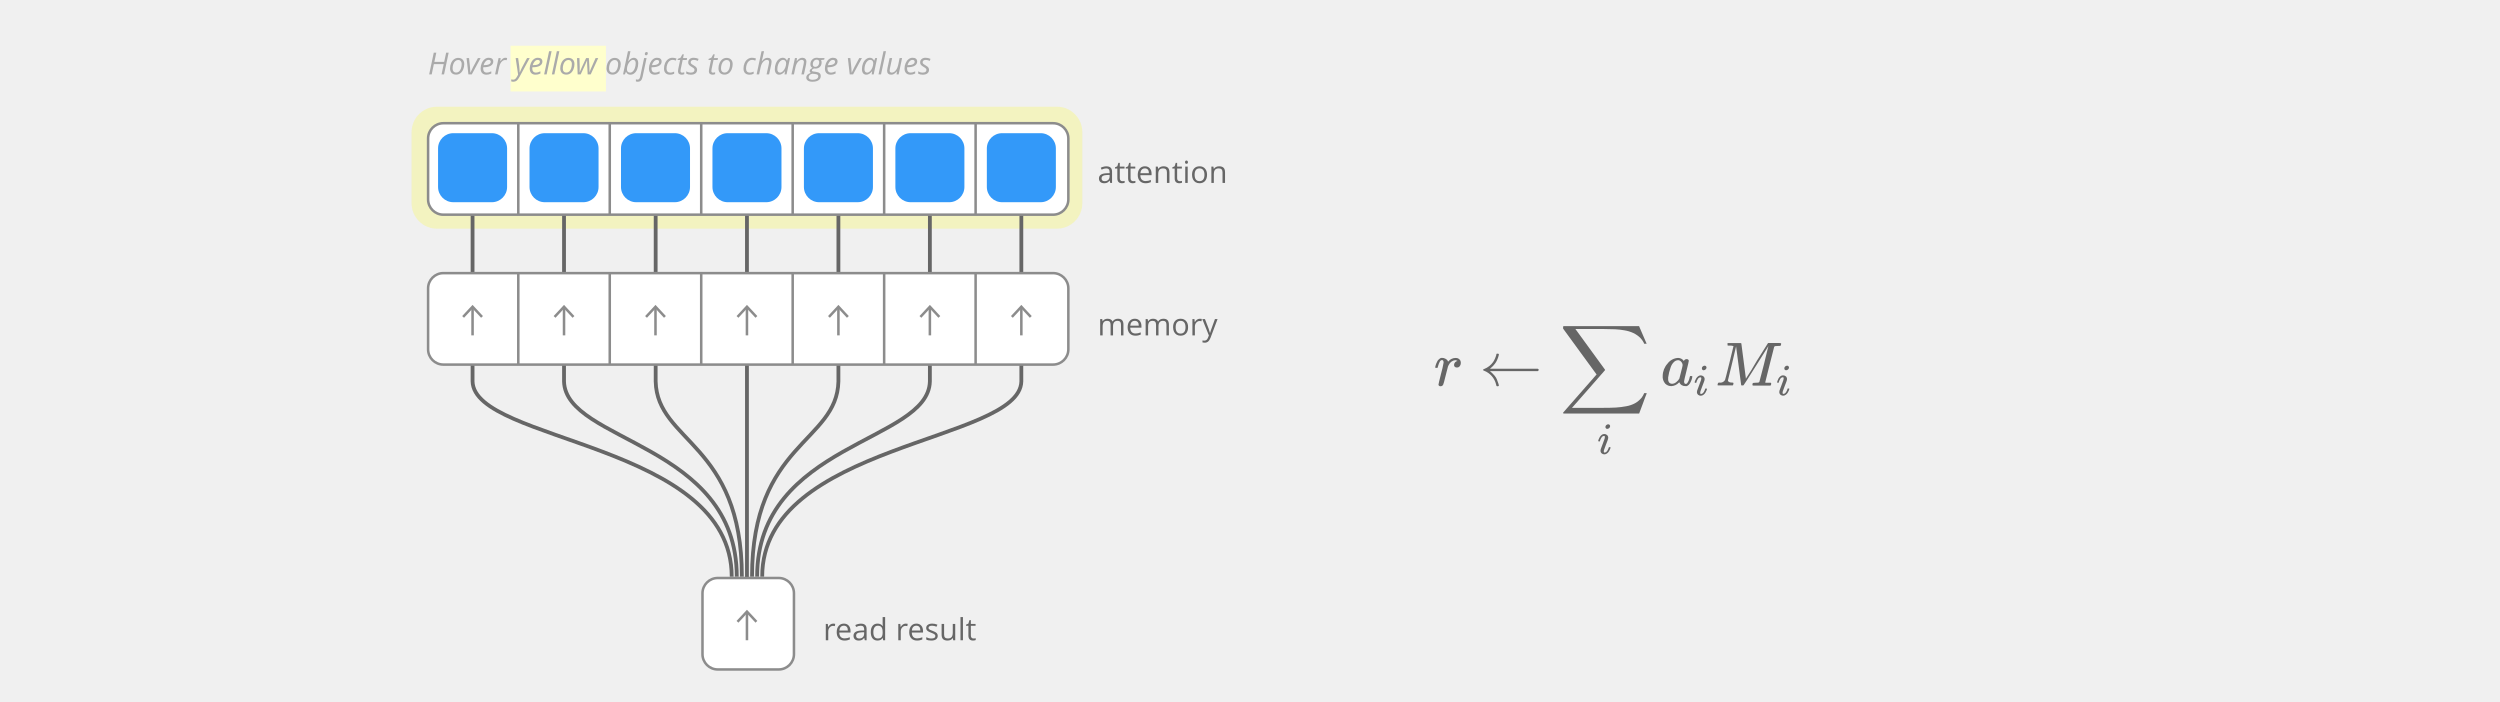
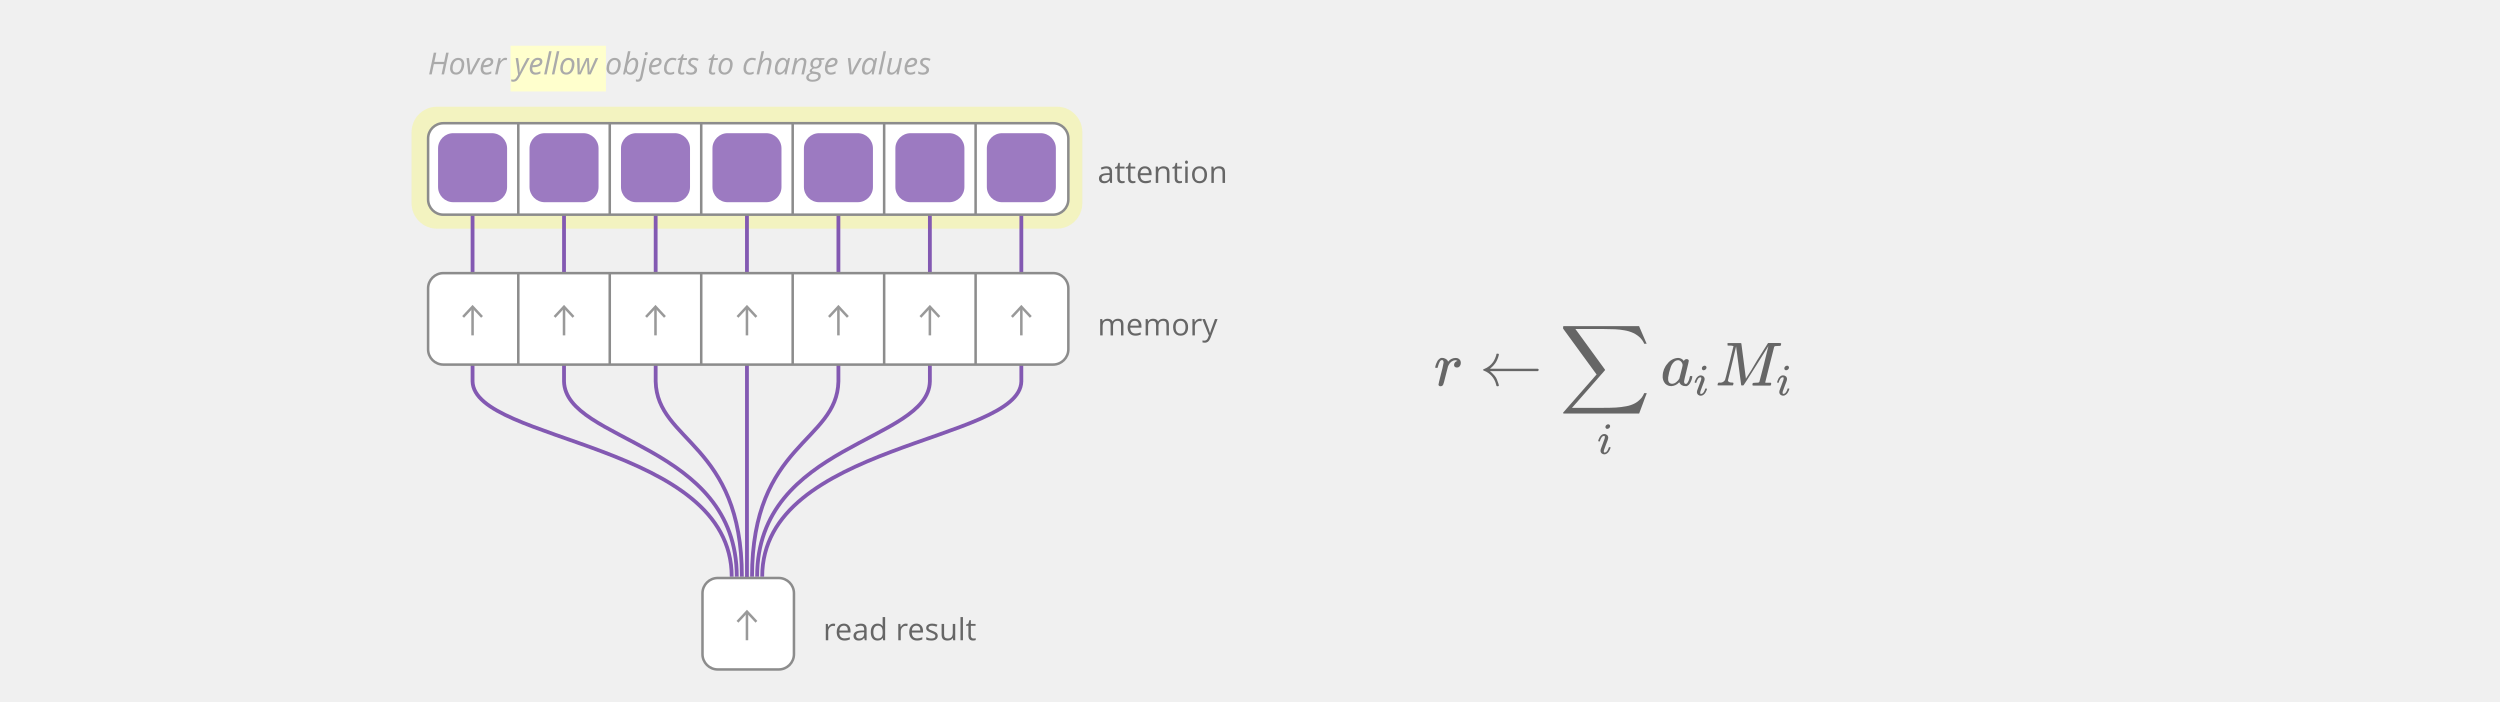
<svg xmlns="http://www.w3.org/2000/svg" xmlns:xlink="http://www.w3.org/1999/xlink" id="background" width="984" height="276" viewBox="0 0 984 276">
  <defs>
    <symbol id="array-7" data-name="array-7" viewBox="0 0 253 37">
      <rect x="0.5" y="0.5" width="252" height="36" rx="6" ry="6" fill="#fff" stroke="#8c8c8c" stroke-miterlimit="10" />
      <line x1="36" y1="36.5" x2="36" y2="0.5" fill="none" stroke="#8c8c8c" stroke-miterlimit="10" />
      <line x1="72" y1="36.5" x2="72" y2="0.5" fill="none" stroke="#8c8c8c" stroke-miterlimit="10" />
      <line x1="108" y1="36.5" x2="108" y2="0.5" fill="none" stroke="#8c8c8c" stroke-miterlimit="10" />
      <line x1="144" y1="36.5" x2="144" y2="0.5" fill="none" stroke="#8c8c8c" stroke-miterlimit="10" />
      <line x1="180" y1="36.5" x2="180" y2="0.5" fill="none" stroke="#8c8c8c" stroke-miterlimit="10" />
      <line x1="216" y1="36.5" x2="216" y2="0.5" fill="none" stroke="#8c8c8c" stroke-miterlimit="10" />
    </symbol>
    <symbol id="array-1" data-name="array-1" viewBox="0 0 37 37">
      <rect x="0.5" y="0.5" width="36" height="36" rx="6" ry="6" fill="#fff" stroke="#8c8c8c" stroke-miterlimit="10" />
    </symbol>
    <symbol id="array-vector" data-name="array-vector" viewBox="0 0 36 36">
      <rect width="36" height="36" fill="#0080f7" opacity="0" />
-       <g>
-         <line x1="18" y1="24" x2="18" y2="13.08" fill="none" stroke="#8c8c8c" stroke-miterlimit="10" />
-         <polygon points="22.09 16.4 21.36 17.08 18 13.47 14.64 17.08 13.91 16.4 18 12 22.09 16.4" fill="#8c8c8c" />
+       <g opacity="0.4">
+         <g>
+           <line x1="18" y1="24" x2="18" y2="13.08" fill="none" stroke="#000" stroke-miterlimit="10" />
+           <polygon points="22.09 16.4 21.36 17.08 18 13.47 14.64 17.08 13.91 16.4 18 12 22.09 16.4" />
+         </g>
      </g>
    </symbol>
    <symbol id="array-positive-value" data-name="array-positive-value" viewBox="0 0 36 36">
      <rect width="36" height="36" fill="#0080f7" opacity="0" />
-       <rect x="4.42" y="4.42" width="27.17" height="27.17" rx="6" ry="6" fill="#0080f7" opacity="0.8" />
+       <rect x="4.42" y="4.42" width="27.17" height="27.17" rx="6" ry="6" fill="#8359b2" opacity="0.8" />
    </symbol>
  </defs>
  <g id="_Group_" data-name="&lt;Group&gt;" opacity="0.2">
    <rect x="162" y="42" width="264" height="48" rx="10" ry="10" opacity="0.04" />
    <rect x="162" y="42" width="264" height="48" rx="10" ry="10" fill="#ff0" />
  </g>
  <g id="paths">
-     <path id="edge0" d="M186,84v66.12c0.56,24,102,24.22,102,76.88" fill="none" stroke="#666" stroke-miterlimit="10" stroke-width="1.5" />
-     <path id="edge1" d="M222,84v66.12c0.56,24,68,24.22,68,76.88" fill="none" stroke="#666" stroke-miterlimit="10" stroke-width="1.5" />
-     <path id="edge2" d="M258.07,84v66.12c0.56,24,33.93,24.22,33.93,76.88" fill="none" stroke="#666" stroke-miterlimit="10" stroke-width="1.5" />
-     <path id="edge3" d="M294,84V228" fill="none" stroke="#666" stroke-miterlimit="10" stroke-width="1.5" />
-     <path id="edge4" d="M330,84v66.12c-0.56,24-34,24.22-34,76.88" fill="none" stroke="#666" stroke-miterlimit="10" stroke-width="1.5" />
-     <path id="edge5" d="M366,84v66.12c-0.56,24-68,24.22-68,76.88" fill="none" stroke="#666" stroke-miterlimit="10" stroke-width="1.5" />
-     <path id="edge6" d="M402,84v66.12c-0.56,24-102,24.22-102,76.88" fill="none" stroke="#666" stroke-miterlimit="10" stroke-width="1.5" />
+     <path id="edge0" d="M186,84v66.12c0.56,24,102,24.22,102,76.88" fill="none" stroke="#8359b2" stroke-miterlimit="10" stroke-width="1.5" />
+     <path id="edge1" d="M222,84v66.12c0.56,24,68,24.22,68,76.88" fill="none" stroke="#8359b2" stroke-miterlimit="10" stroke-width="1.5" />
+     <path id="edge2" d="M258.07,84v66.12c0.56,24,33.93,24.22,33.93,76.88" fill="none" stroke="#8359b2" stroke-miterlimit="10" stroke-width="1.5" />
+     <path id="edge3" d="M294,84V228" fill="none" stroke="#8359b2" stroke-miterlimit="10" stroke-width="1.5" />
+     <path id="edge4" d="M330,84v66.12c-0.56,24-34,24.22-34,76.88" fill="none" stroke="#8359b2" stroke-miterlimit="10" stroke-width="1.5" />
+     <path id="edge5" d="M366,84v66.12c-0.56,24-68,24.22-68,76.88" fill="none" stroke="#8359b2" stroke-miterlimit="10" stroke-width="1.5" />
+     <path id="edge6" d="M402,84v66.12c-0.56,24-102,24.22-102,76.88" fill="none" stroke="#8359b2" stroke-miterlimit="10" stroke-width="1.5" />
  </g>
  <rect x="200.95" y="18" width="37.55" height="18" fill="#ffffcd" />
  <use id="array-7-3" data-name="array-7" width="253" height="37" transform="translate(168 48)" xlink:href="#array-7" />
  <use width="253" height="37" transform="translate(168 107)" xlink:href="#array-7" />
  <use width="37" height="37" transform="translate(276 227)" xlink:href="#array-1" />
  <text transform="translate(432 72)" font-size="12" fill="#666" font-family="Open Sans">attention</text>
  <text transform="translate(168.42 29.28)" font-size="12" fill="#aaa" font-family="Open Sans" font-style="italic">Hover yellow objects to change values</text>
  <text transform="translate(432 132)" font-size="12" fill="#666" font-family="Open Sans">memory</text>
  <text transform="translate(324 252)" font-size="12" fill="#666" font-family="Open Sans">read result</text>
  <use id="read-result" width="36" height="36" transform="translate(276 228)" xlink:href="#array-vector" />
  <g id="attention">
-     <use width="36" height="36" transform="translate(168 48)" xlink:href="#array-positive-value" />
+     <use id="array-positive-value-3" data-name="array-positive-value" width="36" height="36" transform="translate(168 48)" xlink:href="#array-positive-value" />
    <use width="36" height="36" transform="translate(204 48)" xlink:href="#array-positive-value" />
    <use width="36" height="36" transform="translate(240 48)" xlink:href="#array-positive-value" />
    <use width="36" height="36" transform="translate(276 48)" xlink:href="#array-positive-value" />
    <use width="36" height="36" transform="translate(312 48)" xlink:href="#array-positive-value" />
    <use width="36" height="36" transform="translate(348 48)" xlink:href="#array-positive-value" />
    <use width="36" height="36" transform="translate(384 48)" xlink:href="#array-positive-value" />
  </g>
  <g id="memory">
    <use width="36" height="36" transform="translate(168 108)" xlink:href="#array-vector" />
    <use width="36" height="36" transform="translate(204 108)" xlink:href="#array-vector" />
    <use width="36" height="36" transform="translate(240 108)" xlink:href="#array-vector" />
    <use width="36" height="36" transform="translate(276 108)" xlink:href="#array-vector" />
    <use width="36" height="36" transform="translate(312 108)" xlink:href="#array-vector" />
    <use width="36" height="36" transform="translate(348 108)" xlink:href="#array-vector" />
    <use id="array-vector-17" data-name="array-vector" width="36" height="36" transform="translate(384 108)" xlink:href="#array-vector" />
  </g>
  <path d="M564.91,144.67a1.71,1.71,0,0,0,0-.2l0.12-.54a4.64,4.64,0,0,1,.25-0.76q0.15-.35.37-0.81a2.63,2.63,0,0,1,.49-0.74,5.53,5.53,0,0,1,.64-0.54,1.12,1.12,0,0,1,.81-0.22,2.59,2.59,0,0,1,1.26.3,3,3,0,0,1,.76.54,1.06,1.06,0,0,1,.27.49,0.26,0.26,0,0,0,.07.15,0.87,0.87,0,0,0,.2-0.17,3.63,3.63,0,0,1,2.74-1.28H573a1.93,1.93,0,0,1,1.78,1,2.34,2.34,0,0,1,.2.91,2,2,0,0,1-.32,1.18,1.53,1.53,0,0,1-.64.57,1.39,1.39,0,0,1-.62.1,1.12,1.12,0,0,1-.79-0.27,0.92,0.92,0,0,1-.3-0.72,1.6,1.6,0,0,1,1.38-1.58,1.88,1.88,0,0,0-.89-0.32,3.18,3.18,0,0,0-2.54,1.83,3.28,3.28,0,0,0-.37.81q-0.12.42-.84,3.28-0.84,3.45-1,3.68a1.1,1.1,0,0,1-1.06.67,0.84,0.84,0,0,1-.52-0.15,0.89,0.89,0,0,1-.27-0.3,0.37,0.37,0,0,1,0-.25q0-.32,1-4.24a42.9,42.9,0,0,0,1-4.37q0-1-.64-1a1.06,1.06,0,0,0-.89.69,7.17,7.17,0,0,0-.59,1.5,7,7,0,0,1-.27.89,0.82,0.82,0,0,1-.39,0h-0.35A0.41,0.41,0,0,1,564.91,144.67Z" fill="#666" />
  <path d="M605.64,145.32v0.27a0.61,0.61,0,0,1-.37.49H586.43l0.42,0.35a6.74,6.74,0,0,1,.72.67q0.35,0.37.81,0.91a5,5,0,0,1,.81,1.38q0.35,0.84.64,1.75a2.77,2.77,0,0,1,.12.62q0,0.27-.49.27h-0.25a0.2,0.2,0,0,1-.15-0.1,1,1,0,0,1-.12-0.22,2.39,2.39,0,0,1-.1-0.47,7.53,7.53,0,0,0-1.68-3.21,7.61,7.61,0,0,0-3-2.1,1,1,0,0,1-.44-0.27,0.29,0.29,0,0,1,.1-0.25,1.64,1.64,0,0,1,.35-0.17,7.58,7.58,0,0,0,2.1-1.23,7.32,7.32,0,0,0,1.41-1.5,8.49,8.49,0,0,0,.79-1.46,12.1,12.1,0,0,0,.42-1.13l0.07-.42a1.82,1.82,0,0,1,.07-0.2,0.27,0.27,0,0,1,.12-0.1,0.76,0.76,0,0,1,.32,0q0.49,0,.49.27a2.77,2.77,0,0,1-.12.62,10.39,10.39,0,0,1-.62,1.7,7.12,7.12,0,0,1-.79,1.33q-0.42.54-.76,0.91a7.36,7.36,0,0,1-.74.69l-0.49.42h18.85a0.61,0.61,0,0,1,.37.49v-0.27Z" fill="#666" />
  <path d="M615.36,128.37s5,0,14.93,0h14.85l1.43,3.33q1.46,3.4,1.55,3.6h-1L647,134.9a8.34,8.34,0,0,0-1.38-1.92,10.35,10.35,0,0,0-2.74-1.9,13.51,13.51,0,0,0-3.48-1.06,28.7,28.7,0,0,0-3.73-.42q-1.75-.07-4.51-0.1H620.08l0.2,0.27q11.42,15.62,11.47,15.76a0.22,0.22,0,0,1,0,.15l-6.51,7.45-6.51,7.4s1.74,0,5.21,0h3.48q2.2,0,3.16,0,3.36,0,5.43-.12a31.69,31.69,0,0,0,4.12-.52,11.36,11.36,0,0,0,3.48-1.21,9.25,9.25,0,0,0,2.54-2.15,7.82,7.82,0,0,0,1-1.78h1s-0.06.19-.17,0.52-0.32.86-.62,1.6-0.55,1.43-.76,2.07l-1.43,3.82-14.83,0q-14.85,0-14.93,0a0.21,0.21,0,0,1-.15-0.22,0.38,0.38,0,0,1,0-.15l13.15-15s-0.27-.39-0.81-1.11-1.41-1.91-2.59-3.55-2.25-3.11-3.21-4.39l-6.56-9,0-.37A0.8,0.8,0,0,1,615.36,128.37Z" fill="#666" />
  <path d="M629.05,173.52a1.91,1.91,0,0,1,.16-0.54,8.37,8.37,0,0,1,.42-0.89,2.88,2.88,0,0,1,.77-0.89,1.58,1.58,0,0,1,1-.38,1.65,1.65,0,0,1,1.13.4,1.42,1.42,0,0,1,.47,1.08,3.38,3.38,0,0,1-.24,1q-0.24.68-.7,1.83t-0.73,2a2.86,2.86,0,0,0-.09.56q0,0.44.3,0.44a1.15,1.15,0,0,0,.33-0.05,1.19,1.19,0,0,0,.4-0.24,2.36,2.36,0,0,0,.47-0.61,5.07,5.07,0,0,0,.44-1,0.72,0.72,0,0,1,.09-0.24,0.64,0.64,0,0,1,.3,0q0.35,0,.35.17a1.91,1.91,0,0,1-.16.54,6.87,6.87,0,0,1-.44.89,2.91,2.91,0,0,1-.79.87,1.76,1.76,0,0,1-1.08.38,1.64,1.64,0,0,1-1-.37,1.37,1.37,0,0,1-.49-1.12,1.75,1.75,0,0,1,.09-0.56q0.09-.26.75-2t0.77-2.11a2.89,2.89,0,0,0,.12-0.68q0-.42-0.3-0.42h0a1.22,1.22,0,0,0-1,.58,4.06,4.06,0,0,0-.66,1.47l0,0.05a0.13,0.13,0,0,0,0,.05,0,0,0,0,1,0,0l-0.05,0h-0.45A0.29,0.29,0,0,1,629.05,173.52Zm2.84-5.46a1,1,0,0,1,.33-0.73A1.15,1.15,0,0,1,633,167a0.71,0.71,0,0,1,.52.21,0.77,0.77,0,0,1,.23.52,1,1,0,0,1-.35.73,1.17,1.17,0,0,1-.77.35,0.79,0.79,0,0,1-.49-0.17A0.72,0.72,0,0,1,631.9,168.06Z" fill="#666" />
  <path d="M662.29,143.66a2.23,2.23,0,0,0-.12-0.54,2.35,2.35,0,0,0-.57-0.86,1.58,1.58,0,0,0-1.13-.49,2.37,2.37,0,0,0-1.65.76,5.16,5.16,0,0,0-1.23,2,19.7,19.7,0,0,0-1,4v0.27a1.32,1.32,0,0,1,0,.3,2.07,2.07,0,0,0,.44,1.53,1.59,1.59,0,0,0,1.06.44,2.79,2.79,0,0,0,1.85-.81A4.15,4.15,0,0,0,661,149q0-.1.67-2.64T662.29,143.66Zm-7.85,4.22a7.29,7.29,0,0,1,1.88-4.74,5.52,5.52,0,0,1,4.22-2.27,2.8,2.8,0,0,1,2.22,1.21,1.23,1.23,0,0,1,1.13-.74,0.88,0.88,0,0,1,.57.2,0.61,0.61,0,0,1,.25.49q0,0.32-.91,3.95t-0.94,4.1a1.32,1.32,0,0,0,.17.81,0.72,0.72,0,0,0,.52.22,1.07,1.07,0,0,0,.49-0.22,5.59,5.59,0,0,0,1-2.37,0.92,0.92,0,0,1,.25-0.52,0.72,0.72,0,0,1,.25,0h0.1q0.47,0,.47.22a3.91,3.91,0,0,1-.12.67,7.74,7.74,0,0,1-.49,1.33,4.2,4.2,0,0,1-.79,1.23,2.44,2.44,0,0,1-.79.52,2.63,2.63,0,0,1-.59,0,2.52,2.52,0,0,1-1.41-.37,1.89,1.89,0,0,1-.74-0.76L661,150.5s0,0-.1,0l-0.1.1a4.33,4.33,0,0,1-3,1.38,3.37,3.37,0,0,1-2.39-1A4.16,4.16,0,0,1,654.44,147.88Z" fill="#666" />
  <path d="M667,150.45a1.91,1.91,0,0,1,.16-0.54,8.37,8.37,0,0,1,.42-0.89,2.88,2.88,0,0,1,.77-0.89,1.58,1.58,0,0,1,1-.38,1.65,1.65,0,0,1,1.13.4,1.42,1.42,0,0,1,.47,1.08,3.38,3.38,0,0,1-.24,1q-0.24.68-.7,1.83t-0.73,2a2.86,2.86,0,0,0-.09.56q0,0.44.3,0.44a1.15,1.15,0,0,0,.33-0.05,1.19,1.19,0,0,0,.4-0.24,2.36,2.36,0,0,0,.47-0.61,5.07,5.07,0,0,0,.44-1,0.72,0.72,0,0,1,.09-0.24,0.64,0.64,0,0,1,.3,0q0.35,0,.35.17a1.91,1.91,0,0,1-.16.54,6.87,6.87,0,0,1-.44.89,2.91,2.91,0,0,1-.79.87,1.76,1.76,0,0,1-1.08.38,1.64,1.64,0,0,1-1-.37,1.37,1.37,0,0,1-.49-1.12,1.75,1.75,0,0,1,.09-0.56q0.09-.26.75-2t0.77-2.11a2.89,2.89,0,0,0,.12-0.68q0-.42-0.3-0.42h0a1.22,1.22,0,0,0-1,.58,4.06,4.06,0,0,0-.66,1.47l0,0.05a0.13,0.13,0,0,0,0,.05,0,0,0,0,1,0,0l-0.05,0h-0.45A0.29,0.29,0,0,1,667,150.45Zm2.84-5.46a1,1,0,0,1,.33-0.73,1.15,1.15,0,0,1,.77-0.33,0.71,0.71,0,0,1,.52.21,0.77,0.77,0,0,1,.23.52,1,1,0,0,1-.35.73,1.17,1.17,0,0,1-.77.35,0.79,0.79,0,0,1-.49-0.17A0.72,0.72,0,0,1,669.89,145Z" fill="#666" />
  <path d="M682.3,136.24a2.69,2.69,0,0,0-1.41-.2,7.1,7.1,0,0,1-.76,0,0.21,0.21,0,0,1-.17-0.25s0-.11,0-0.27l0-.17a0.74,0.74,0,0,0,0-.12,0.43,0.43,0,0,1,0-.12q0-.1,0-0.07s0,0,.1,0a0.13,0.13,0,0,1,.12,0,0.35,0.35,0,0,0,.2,0l0.3,0h0.74l1.11,0H685a0.49,0.49,0,0,1,.39.12q0,0.1.91,7l0.89,6.88,0.57-.91q0.59-.89,1.58-2.47L691.5,142q4.32-6.88,4.37-6.93l0.07-.07L696,135l0.15,0h3.36a6,6,0,0,0,.72,0q0.84,0,.84.27a2,2,0,0,1-.07.42q-0.07.3-.07,0.32a1.46,1.46,0,0,1-.91.15,11,11,0,0,0-1.26.07,0.71,0.71,0,0,0-.44.27q-0.07.12-1.78,7t-1.73,6.93a0.2,0.2,0,0,0,0,.12l0.17,0.1a0.79,0.79,0,0,0,.42,0,4,4,0,0,1,.81,0H697a0.89,0.89,0,0,1,.15.27,1.63,1.63,0,0,1-.17.74,0.54,0.54,0,0,1-.39.12l-1,0q-0.89,0-2.27,0h-2.27a7.28,7.28,0,0,0-.86,0q-0.42,0-.42-0.25s0-.15,0-0.35a0.77,0.77,0,0,1,.2-0.44,2,2,0,0,1,.57-0.07q0.67,0,1.48-.07a0.66,0.66,0,0,0,.47-0.3q0-.1.94-3.6t1.75-7l0.86-3.48-4.79,7.62q-4.84,7.7-5,7.82l-0.1,0a0.8,0.8,0,0,1-.39.07,0.44,0.44,0,0,1-.44-0.17q0-.1-1-7.65l-1-7.57L681.75,143q-1.65,6.56-1.65,6.78,0.15,0.81,1.78.81h0.25a0.48,0.48,0,0,1,.17.22,1.15,1.15,0,0,1-.07.44,0.77,0.77,0,0,1-.2.44,1.17,1.17,0,0,1-.27,0h-0.3l-0.84,0q-0.59,0-1.58,0l-1.53,0-0.91,0a1.33,1.33,0,0,1-.47,0,0.22,0.22,0,0,1-.1-0.22,2.62,2.62,0,0,1,.07-0.35,1.5,1.5,0,0,1,.12-0.37,0.58,0.58,0,0,1,.54-0.15,2.18,2.18,0,0,0,2.2-1q0.1-.15,1.7-6.61T682.3,136.24Z" fill="#666" />
  <path d="M699.46,150.45a1.91,1.91,0,0,1,.16-0.54A8.39,8.39,0,0,1,700,149a2.88,2.88,0,0,1,.77-0.89,1.58,1.58,0,0,1,1-.38,1.65,1.65,0,0,1,1.13.4,1.42,1.42,0,0,1,.47,1.08,3.38,3.38,0,0,1-.24,1q-0.24.68-.7,1.83t-0.73,2a2.86,2.86,0,0,0-.09.56q0,0.44.3,0.44a1.15,1.15,0,0,0,.33-0.05,1.19,1.19,0,0,0,.4-0.24,2.36,2.36,0,0,0,.47-0.61,5.06,5.06,0,0,0,.44-1,0.72,0.72,0,0,1,.09-0.24,0.64,0.64,0,0,1,.3,0q0.35,0,.35.17a1.91,1.91,0,0,1-.16.54,6.87,6.87,0,0,1-.44.89,2.91,2.91,0,0,1-.79.87,1.76,1.76,0,0,1-1.08.38,1.64,1.64,0,0,1-1-.37,1.37,1.37,0,0,1-.49-1.12,1.75,1.75,0,0,1,.09-0.56q0.09-.26.75-2t0.77-2.11a2.89,2.89,0,0,0,.12-0.68q0-.42-0.3-0.42h0a1.22,1.22,0,0,0-1,.58,4.06,4.06,0,0,0-.66,1.47l0,0.05a0.13,0.13,0,0,0,0,.05,0,0,0,0,1,0,0l-0.05,0h-0.45A0.29,0.29,0,0,1,699.46,150.45Zm2.84-5.46a1,1,0,0,1,.33-0.73,1.15,1.15,0,0,1,.77-0.33,0.71,0.71,0,0,1,.52.21,0.77,0.77,0,0,1,.23.52,1,1,0,0,1-.35.73,1.17,1.17,0,0,1-.77.35,0.79,0.79,0,0,1-.49-0.17A0.72,0.72,0,0,1,702.31,145Z" fill="#666" />
</svg>
